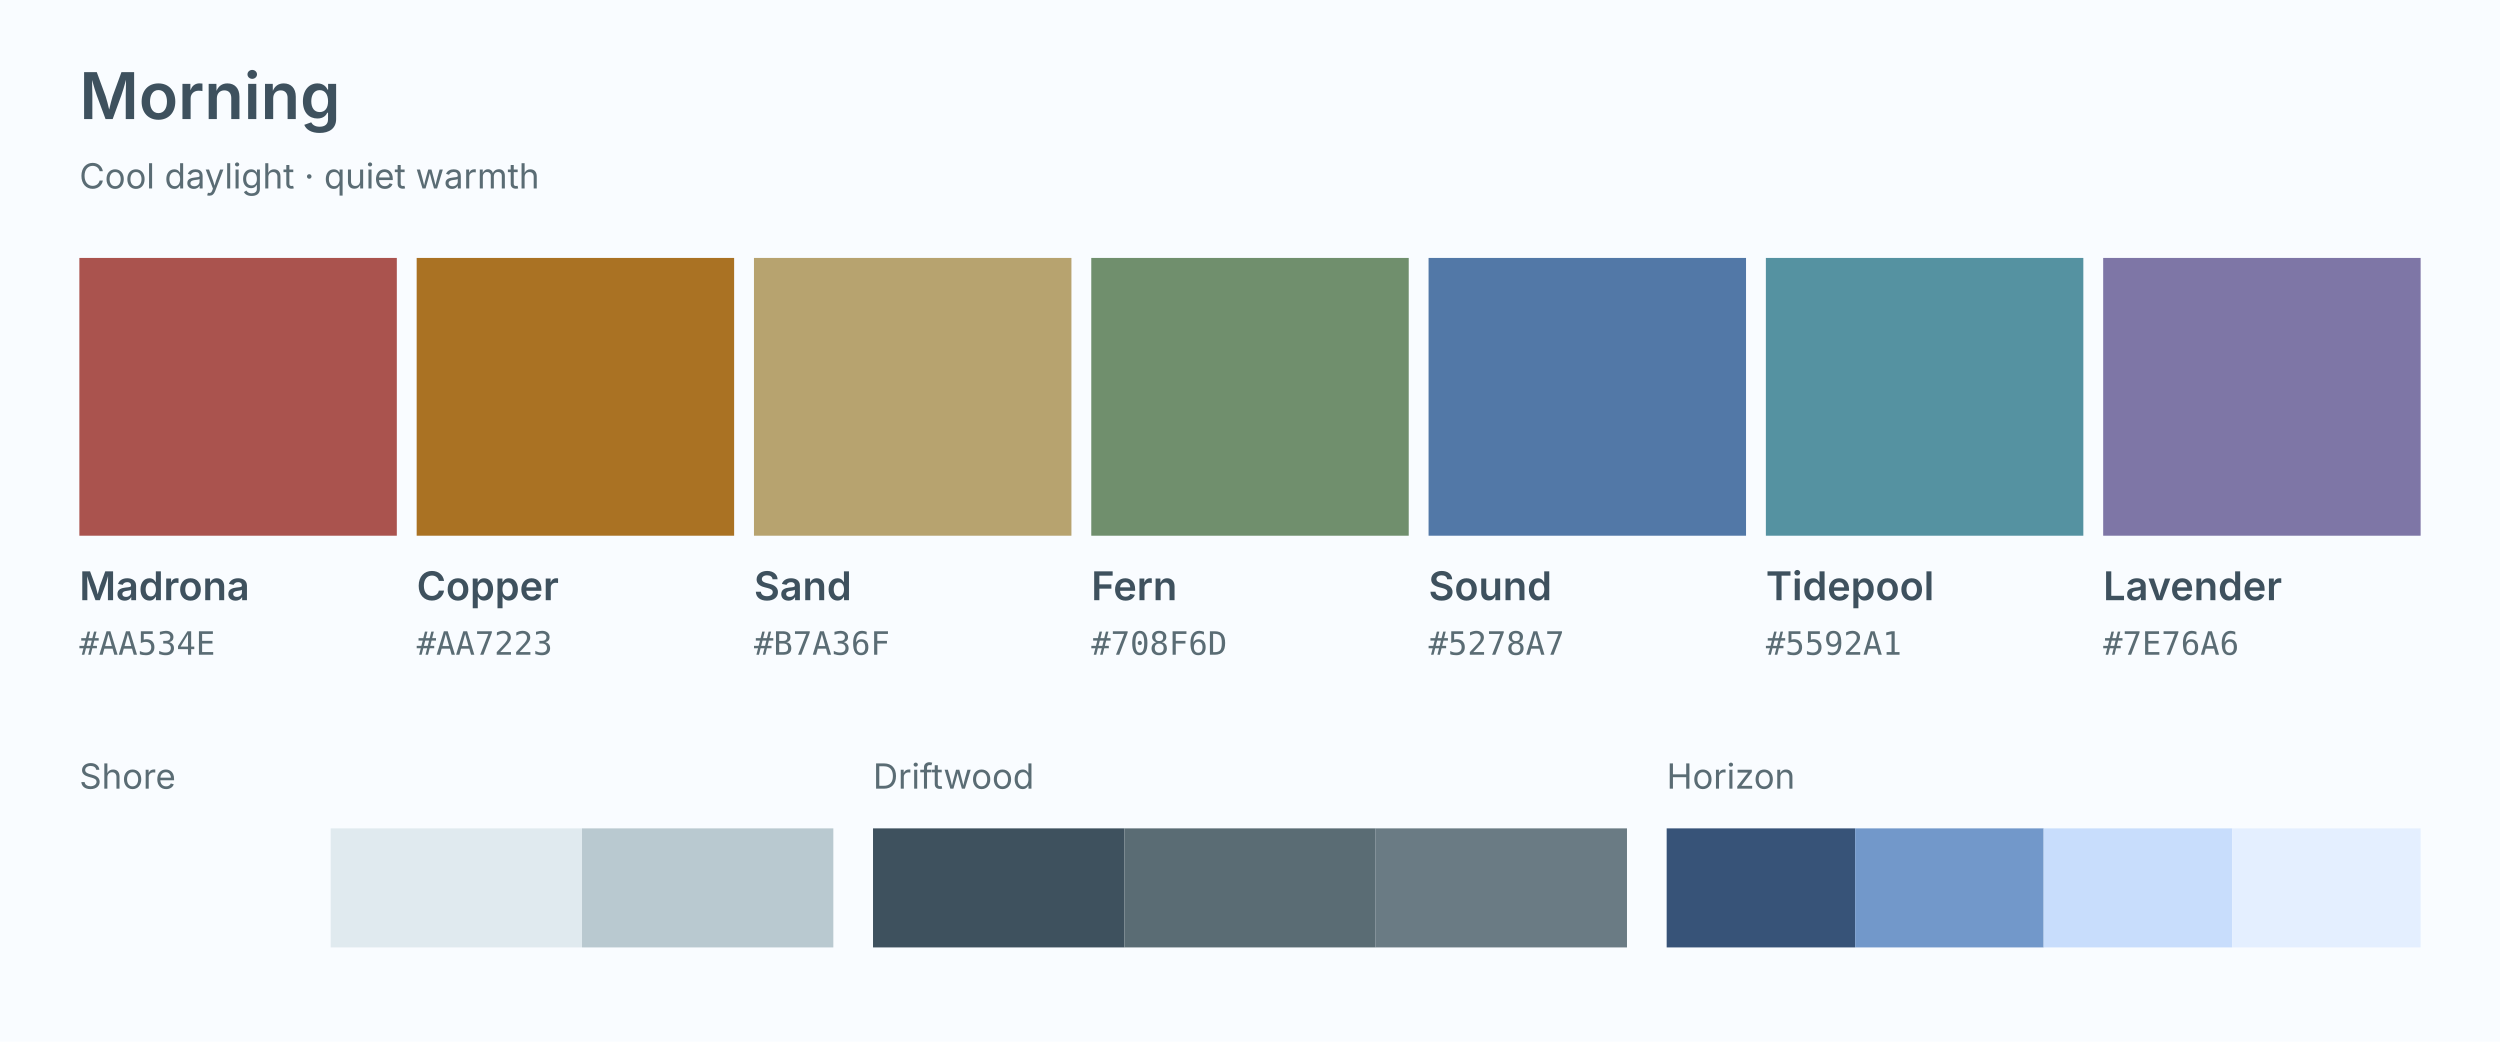
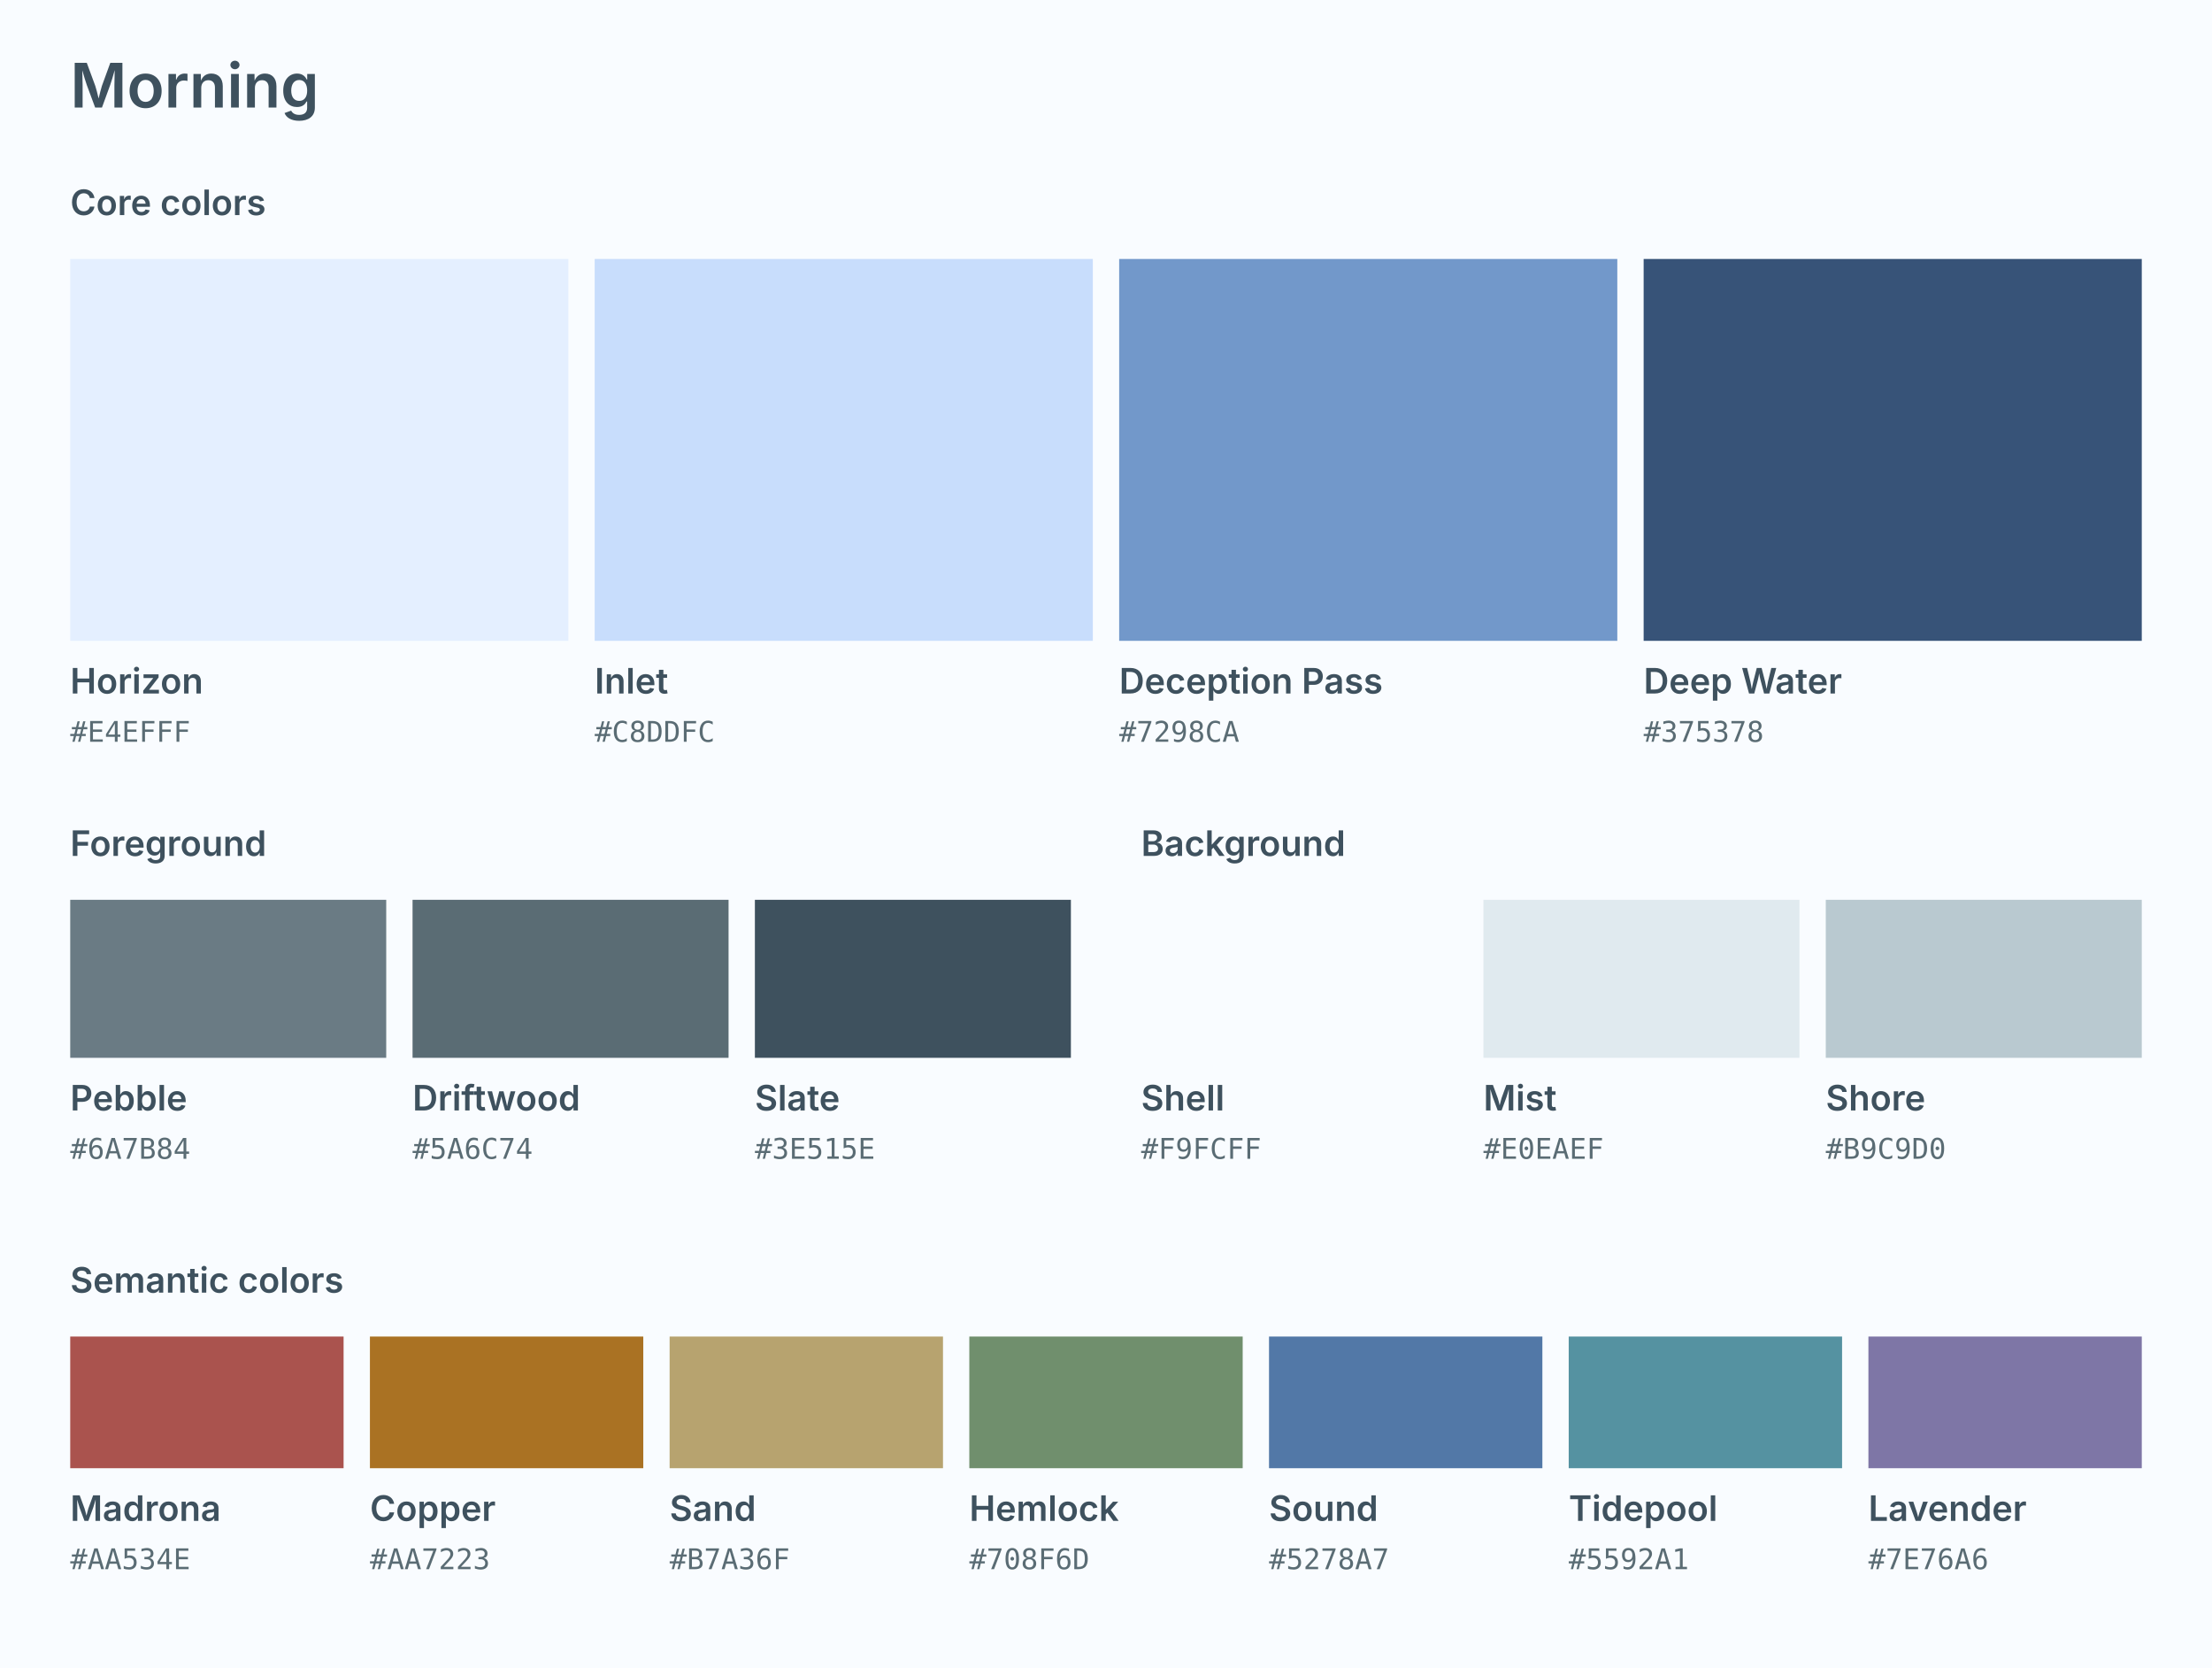
- <svg xmlns="http://www.w3.org/2000/svg" width="1008" height="420" viewBox="0 0 1008 420" role="img" aria-labelledby="title desc">
-   <rect width="1008" height="420" fill="#F9FCFF" />
+ <svg xmlns="http://www.w3.org/2000/svg" width="1008" height="760" viewBox="0 0 1008 760" role="img" aria-labelledby="title desc">
+   <rect width="1008" height="760" fill="#F9FCFF" />
  <g font-family="ui-sans-serif, system-ui, -apple-system, Segoe UI, sans-serif" fill="#3E515E">
-     <text x="32" y="48" font-size="26" font-weight="600">Morning</text>
-     <text x="32" y="76" font-size="14" fill="#5A6C74">Cool daylight · quiet warmth</text>
-     <rect x="32" y="104" width="128" height="112" fill="#AA534E" />
-     <text x="32" y="242" font-size="16" font-weight="600">Madrona</text>
-     <text x="32" y="264" font-family="ui-monospace, monospace" font-size="13" fill="#5A6C74">#AA534E</text>
-     <rect x="168" y="104" width="128" height="112" fill="#AA7223" />
-     <text x="168" y="242" font-size="16" font-weight="600">Copper</text>
-     <text x="168" y="264" font-family="ui-monospace, monospace" font-size="13" fill="#5A6C74">#AA7223</text>
-     <rect x="304" y="104" width="128" height="112" fill="#B7A36F" />
-     <text x="304" y="242" font-size="16" font-weight="600">Sand</text>
-     <text x="304" y="264" font-family="ui-monospace, monospace" font-size="13" fill="#5A6C74">#B7A36F</text>
-     <rect x="440" y="104" width="128" height="112" fill="#708F6D" />
-     <text x="440" y="242" font-size="16" font-weight="600">Fern</text>
-     <text x="440" y="264" font-family="ui-monospace, monospace" font-size="13" fill="#5A6C74">#708F6D</text>
-     <rect x="576" y="104" width="128" height="112" fill="#5278A7" />
-     <text x="576" y="242" font-size="16" font-weight="600">Sound</text>
-     <text x="576" y="264" font-family="ui-monospace, monospace" font-size="13" fill="#5A6C74">#5278A7</text>
-     <rect x="712" y="104" width="128" height="112" fill="#5592A1" />
-     <text x="712" y="242" font-size="16" font-weight="600">Tidepool</text>
-     <text x="712" y="264" font-family="ui-monospace, monospace" font-size="13" fill="#5A6C74">#5592A1</text>
-     <rect x="848" y="104" width="128" height="112" fill="#7E76A6" />
-     <text x="848" y="242" font-size="16" font-weight="600">Lavender</text>
-     <text x="848" y="264" font-family="ui-monospace, monospace" font-size="13" fill="#5A6C74">#7E76A6</text>
-     <text x="32" y="318" font-size="14" fill="#5A6C74">Shore</text>
-     <rect x="32" y="334" width="101.333" height="48" fill="#F9FCFF" />
-     <rect x="133.333" y="334" width="101.333" height="48" fill="#E0EAEF" />
-     <rect x="234.667" y="334" width="101.333" height="48" fill="#B9C9D0" />
-     <text x="352" y="318" font-size="14" fill="#5A6C74">Driftwood</text>
-     <rect x="352" y="334" width="101.333" height="48" fill="#3E515E" />
-     <rect x="453.333" y="334" width="101.333" height="48" fill="#5A6C74" />
-     <rect x="554.667" y="334" width="101.333" height="48" fill="#6A7B84" />
-     <text x="672" y="318" font-size="14" fill="#5A6C74">Horizon</text>
-     <rect x="672" y="334" width="76" height="48" fill="#375378" />
-     <rect x="748" y="334" width="76" height="48" fill="#7298CA" />
-     <rect x="824" y="334" width="76" height="48" fill="#C8DDFC" />
-     <rect x="900" y="334" width="76" height="48" fill="#E4EFFF" />
+     <text x="32" y="49" font-size="28" font-weight="600" fill="#3E515E">Morning</text>
+     <text x="32" y="98" font-size="16" font-weight="600" fill="#3E515E">Core colors</text>
+     <rect x="32" y="118" width="227" height="174" fill="#E4EFFF" />
+     <text x="32" y="316" font-size="16" font-weight="600" fill="#3E515E">Horizon</text>
+     <text x="32" y="338" font-size="13" font-weight="400" fill="#5A6C74" font-family="ui-monospace, monospace">#E4EFFF</text>
+     <rect x="271" y="118" width="227" height="174" fill="#C8DDFC" />
+     <text x="271" y="316" font-size="16" font-weight="600" fill="#3E515E">Inlet</text>
+     <text x="271" y="338" font-size="13" font-weight="400" fill="#5A6C74" font-family="ui-monospace, monospace">#C8DDFC</text>
+     <rect x="510" y="118" width="227" height="174" fill="#7298CA" />
+     <text x="510" y="316" font-size="16" font-weight="600" fill="#3E515E">Deception Pass</text>
+     <text x="510" y="338" font-size="13" font-weight="400" fill="#5A6C74" font-family="ui-monospace, monospace">#7298CA</text>
+     <rect x="749" y="118" width="227" height="174" fill="#375378" />
+     <text x="749" y="316" font-size="16" font-weight="600" fill="#3E515E">Deep Water</text>
+     <text x="749" y="338" font-size="13" font-weight="400" fill="#5A6C74" font-family="ui-monospace, monospace">#375378</text>
+     <text x="32" y="390" font-size="16" font-weight="600" fill="#3E515E">Foreground</text>
+     <rect x="32" y="410" width="144" height="72" fill="#6A7B84" />
+     <text x="32" y="506" font-size="16" font-weight="600" fill="#3E515E">Pebble</text>
+     <text x="32" y="528" font-size="13" font-weight="400" fill="#5A6C74" font-family="ui-monospace, monospace">#6A7B84</text>
+     <rect x="188" y="410" width="144" height="72" fill="#5A6C74" />
+     <text x="188" y="506" font-size="16" font-weight="600" fill="#3E515E">Driftwood</text>
+     <text x="188" y="528" font-size="13" font-weight="400" fill="#5A6C74" font-family="ui-monospace, monospace">#5A6C74</text>
+     <rect x="344" y="410" width="144" height="72" fill="#3E515E" />
+     <text x="344" y="506" font-size="16" font-weight="600" fill="#3E515E">Slate</text>
+     <text x="344" y="528" font-size="13" font-weight="400" fill="#5A6C74" font-family="ui-monospace, monospace">#3E515E</text>
+     <text x="520" y="390" font-size="16" font-weight="600" fill="#3E515E">Background</text>
+     <rect x="520" y="410" width="144" height="72" fill="#F9FCFF" />
+     <text x="520" y="506" font-size="16" font-weight="600" fill="#3E515E">Shell</text>
+     <text x="520" y="528" font-size="13" font-weight="400" fill="#5A6C74" font-family="ui-monospace, monospace">#F9FCFF</text>
+     <rect x="676" y="410" width="144" height="72" fill="#E0EAEF" />
+     <text x="676" y="506" font-size="16" font-weight="600" fill="#3E515E">Mist</text>
+     <text x="676" y="528" font-size="13" font-weight="400" fill="#5A6C74" font-family="ui-monospace, monospace">#E0EAEF</text>
+     <rect x="832" y="410" width="144" height="72" fill="#B9C9D0" />
+     <text x="832" y="506" font-size="16" font-weight="600" fill="#3E515E">Shore</text>
+     <text x="832" y="528" font-size="13" font-weight="400" fill="#5A6C74" font-family="ui-monospace, monospace">#B9C9D0</text>
+     <text x="32" y="589" font-size="16" font-weight="600" fill="#3E515E">Semantic colors</text>
+     <rect x="32" y="609" width="124.571" height="60" fill="#AA534E" />
+     <text x="32" y="693" font-size="16" font-weight="600" fill="#3E515E">Madrona</text>
+     <text x="32" y="715" font-size="13" font-weight="400" fill="#5A6C74" font-family="ui-monospace, monospace">#AA534E</text>
+     <rect x="168.571" y="609" width="124.571" height="60" fill="#AA7223" />
+     <text x="168.571" y="693" font-size="16" font-weight="600" fill="#3E515E">Copper</text>
+     <text x="168.571" y="715" font-size="13" font-weight="400" fill="#5A6C74" font-family="ui-monospace, monospace">#AA7223</text>
+     <rect x="305.143" y="609" width="124.571" height="60" fill="#B7A36F" />
+     <text x="305.143" y="693" font-size="16" font-weight="600" fill="#3E515E">Sand</text>
+     <text x="305.143" y="715" font-size="13" font-weight="400" fill="#5A6C74" font-family="ui-monospace, monospace">#B7A36F</text>
+     <rect x="441.714" y="609" width="124.571" height="60" fill="#708F6D" />
+     <text x="441.714" y="693" font-size="16" font-weight="600" fill="#3E515E">Hemlock</text>
+     <text x="441.714" y="715" font-size="13" font-weight="400" fill="#5A6C74" font-family="ui-monospace, monospace">#708F6D</text>
+     <rect x="578.286" y="609" width="124.571" height="60" fill="#5278A7" />
+     <text x="578.286" y="693" font-size="16" font-weight="600" fill="#3E515E">Sound</text>
+     <text x="578.286" y="715" font-size="13" font-weight="400" fill="#5A6C74" font-family="ui-monospace, monospace">#5278A7</text>
+     <rect x="714.857" y="609" width="124.571" height="60" fill="#5592A1" />
+     <text x="714.857" y="693" font-size="16" font-weight="600" fill="#3E515E">Tidepool</text>
+     <text x="714.857" y="715" font-size="13" font-weight="400" fill="#5A6C74" font-family="ui-monospace, monospace">#5592A1</text>
+     <rect x="851.429" y="609" width="124.571" height="60" fill="#7E76A6" />
+     <text x="851.429" y="693" font-size="16" font-weight="600" fill="#3E515E">Lavender</text>
+     <text x="851.429" y="715" font-size="13" font-weight="400" fill="#5A6C74" font-family="ui-monospace, monospace">#7E76A6</text>
  </g>
</svg>
